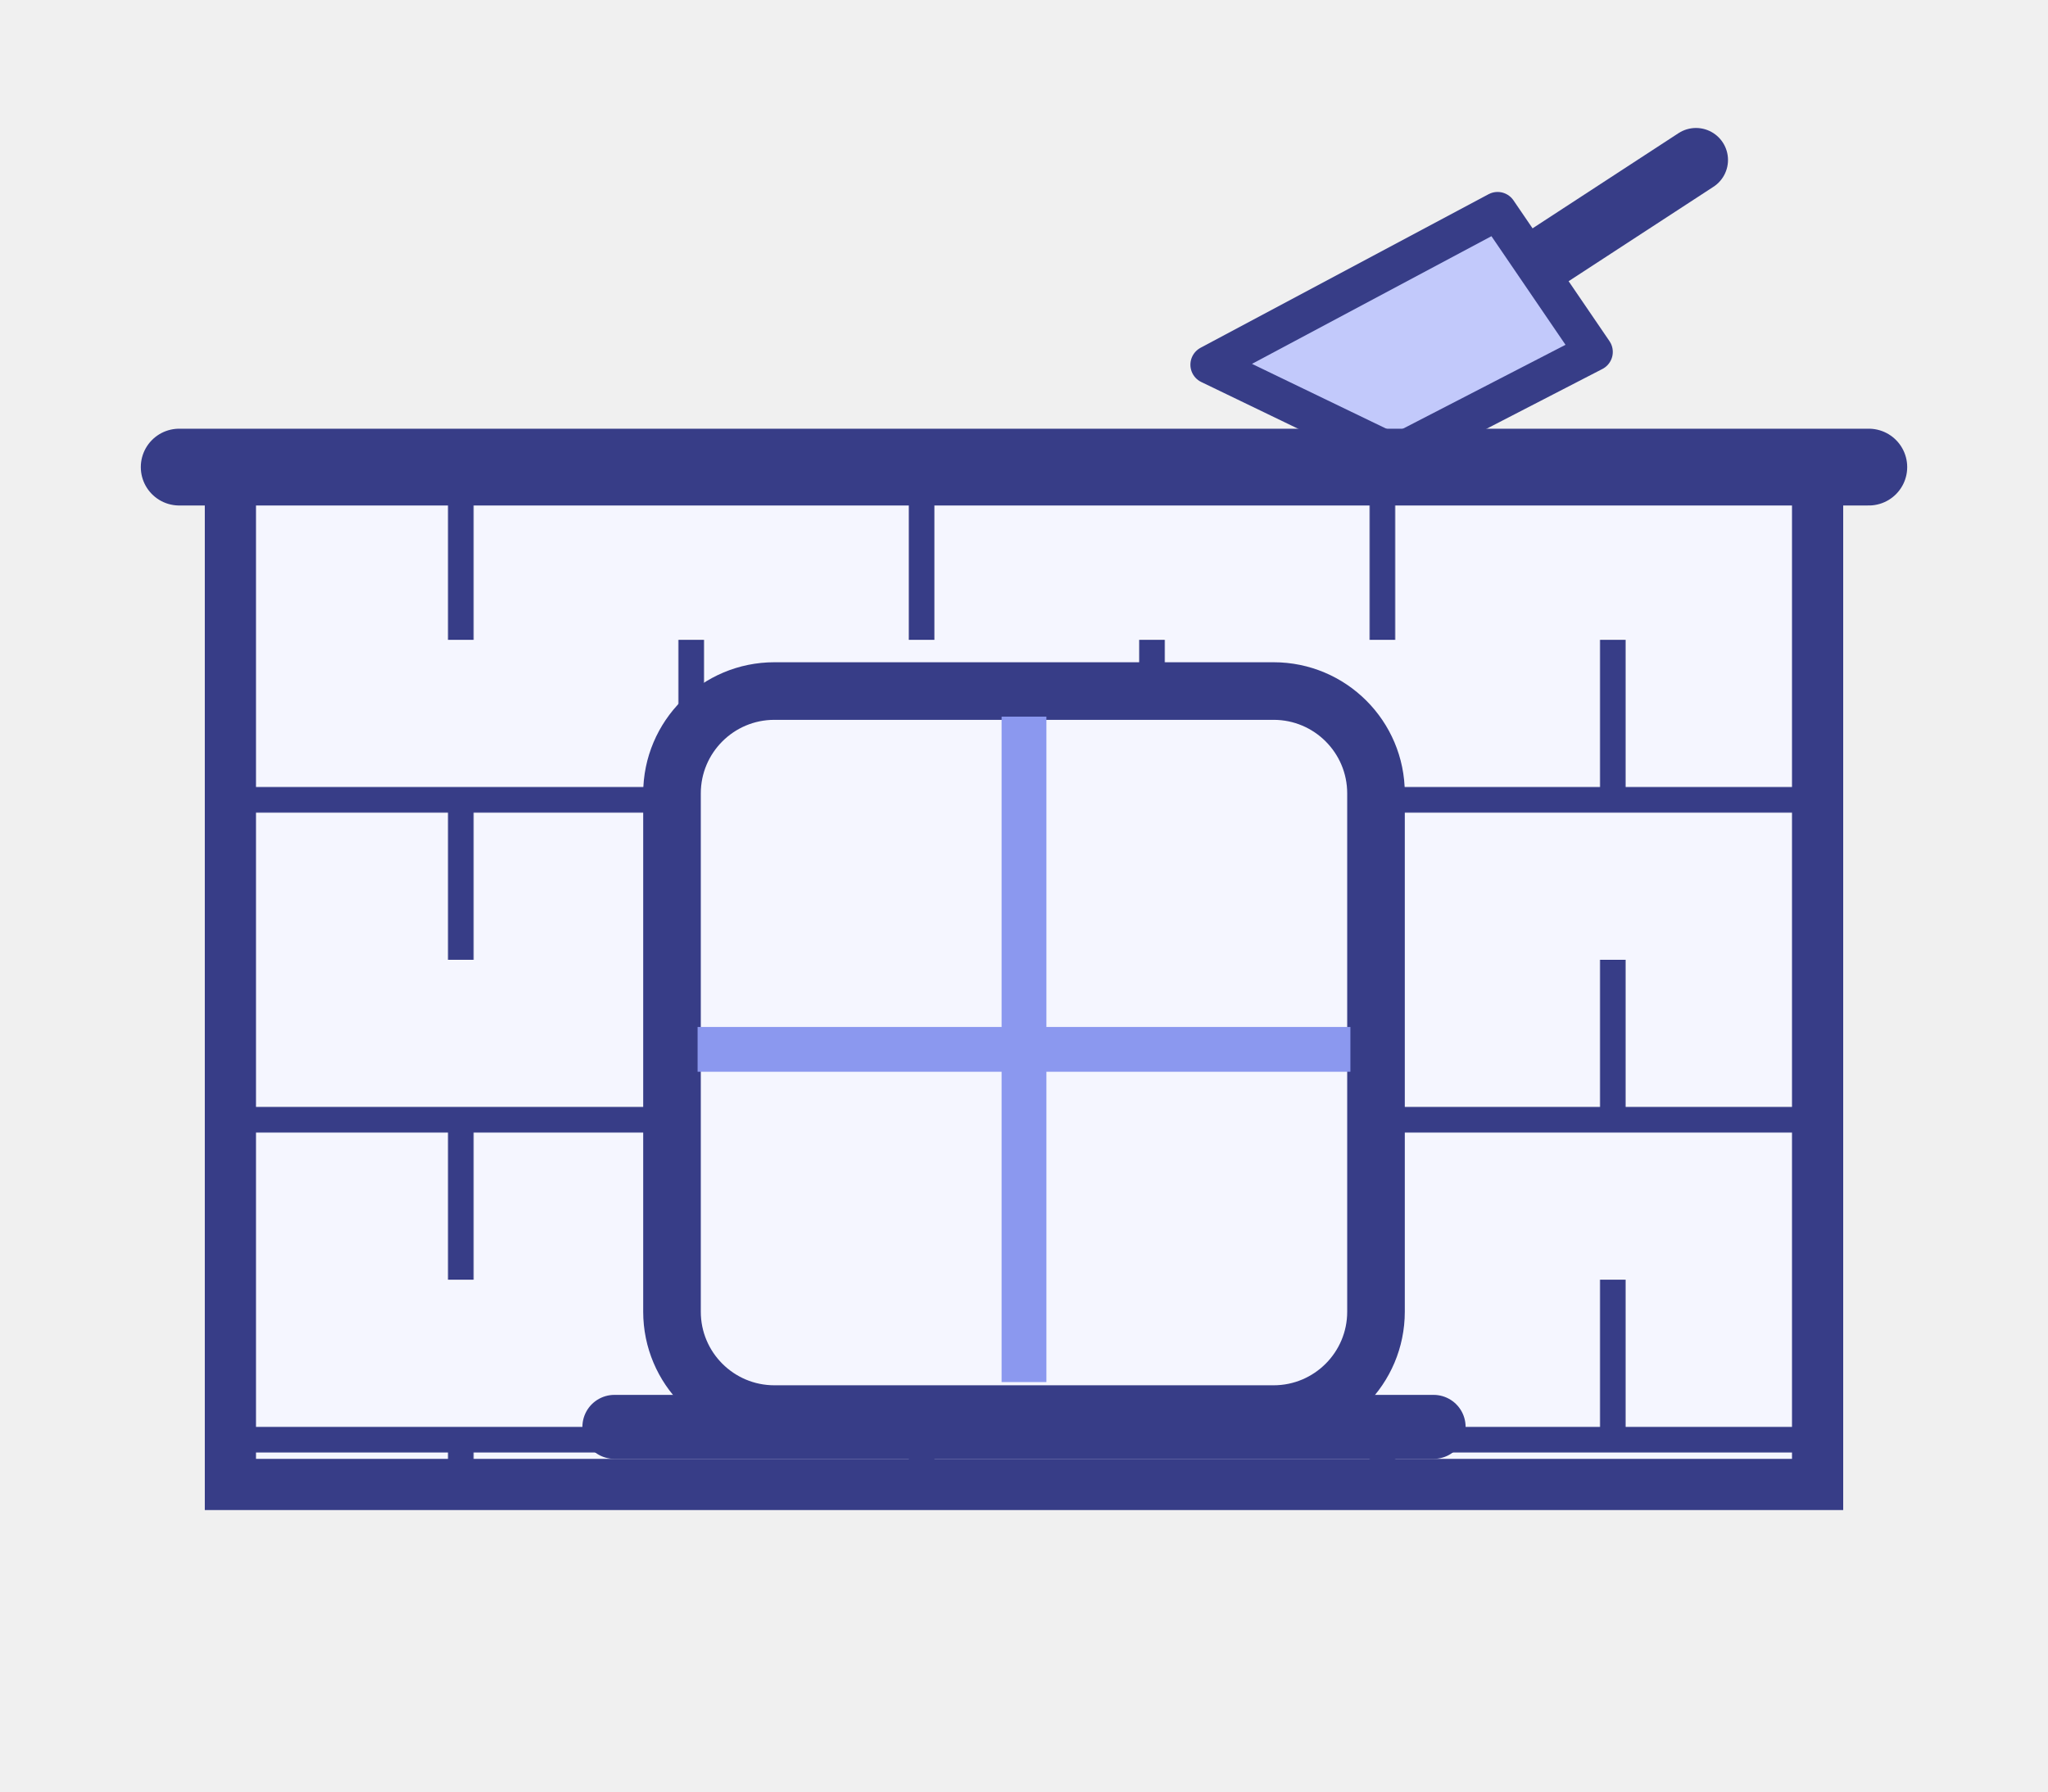
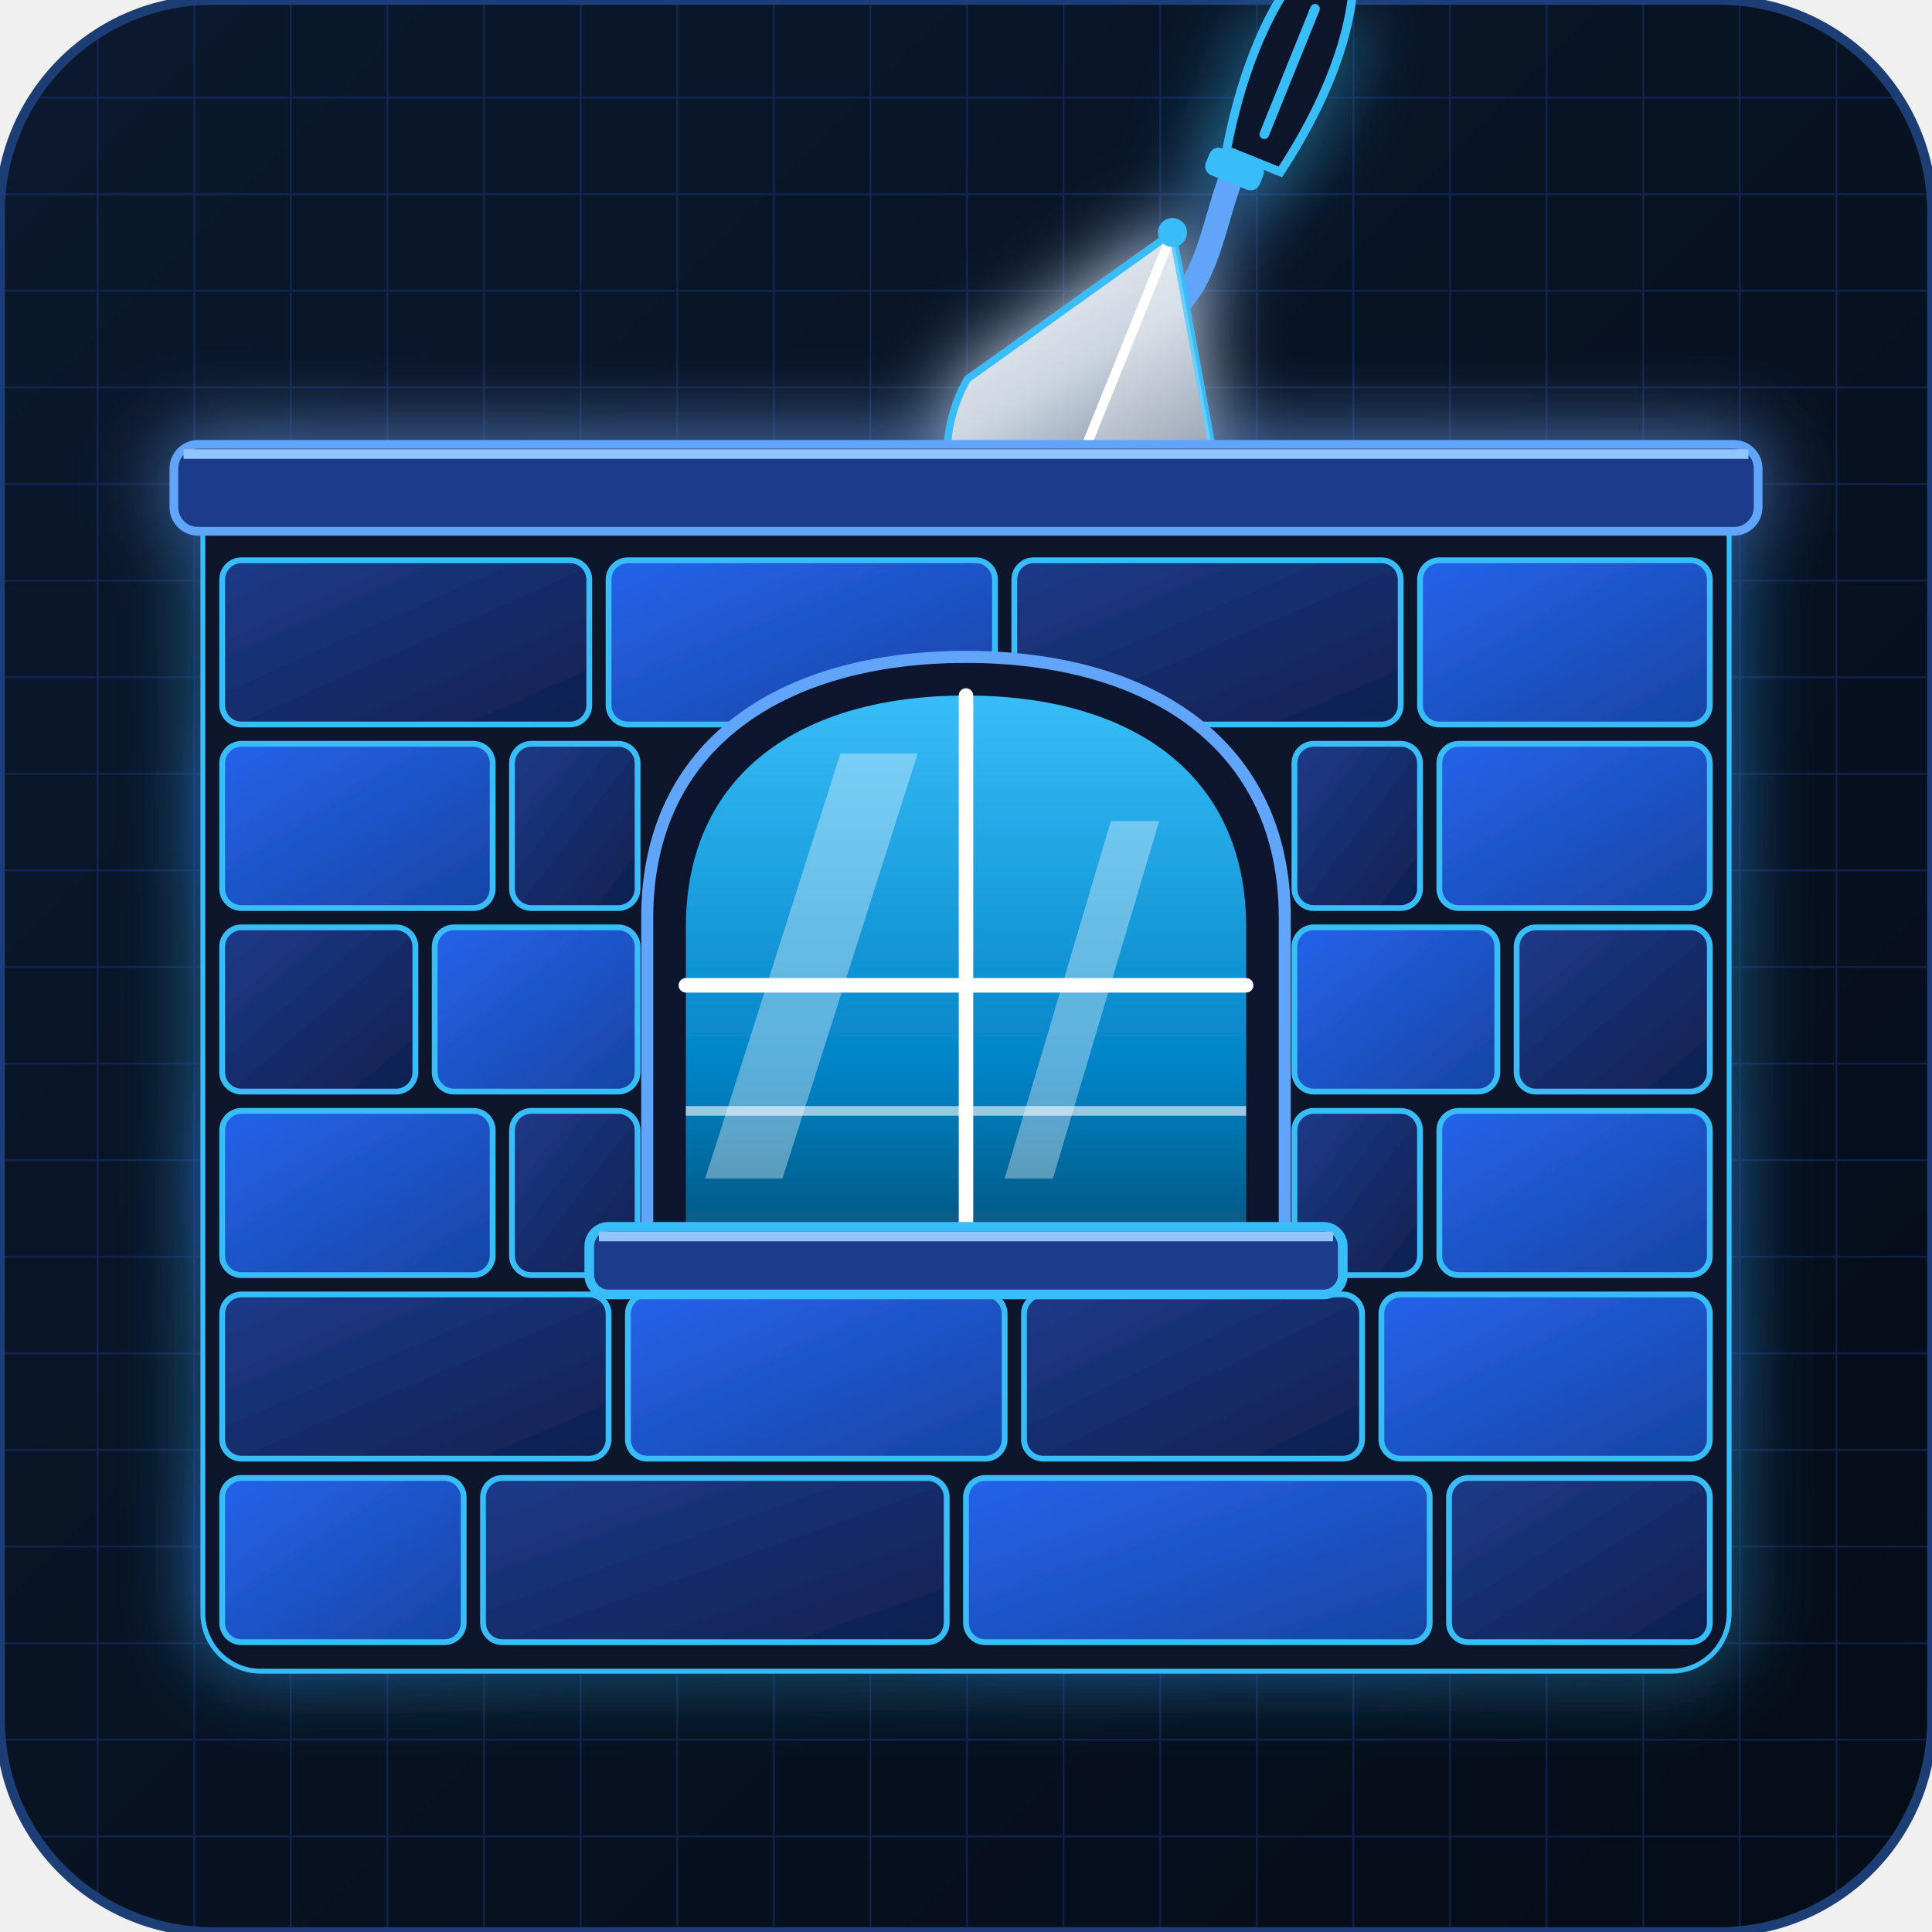
- <svg xmlns="http://www.w3.org/2000/svg" viewBox="0 0 320 280" role="img" aria-labelledby="title desc">
+ <svg xmlns="http://www.w3.org/2000/svg" viewBox="0 0 400 400" width="100%" height="100%" role="img" aria-labelledby="title-2 desc-2">
  <defs>
-     <pattern id="brick" width="72" height="50" patternUnits="userSpaceOnUse">
-       <rect width="72" height="50" fill="#f5f6ff" />
-       <path d="M0 25h72M36 0v25M0 25v25M72 25v25" fill="none" stroke="#373d87" stroke-width="4" />
+     <linearGradient id="bg2" x1="0%" y1="0%" x2="100%" y2="100%">
+       <stop offset="0%" stop-color="#0B192E" />
+       <stop offset="100%" stop-color="#050C18" />
+     </linearGradient>
+     <pattern id="draftGrid" width="20" height="20" patternUnits="userSpaceOnUse">
+       <path d="M 20 0 L 0 0 0 20" fill="none" stroke="#1E3A8A" stroke-width="0.8" opacity="0.4" />
    </pattern>
+     <linearGradient id="blueBrickA" x1="0%" y1="0%" x2="100%" y2="100%">
+       <stop offset="0%" stop-color="#1E3A8A" />
+       <stop offset="100%" stop-color="#0F204E" />
+     </linearGradient>
+     <linearGradient id="blueBrickB" x1="0%" y1="0%" x2="100%" y2="100%">
+       <stop offset="0%" stop-color="#2563EB" />
+       <stop offset="100%" stop-color="#1744A3" />
+     </linearGradient>
+     <linearGradient id="titaniumBlade" x1="0%" y1="0%" x2="100%" y2="100%">
+       <stop offset="0%" stop-color="#F8FAFC" />
+       <stop offset="40%" stop-color="#CBD5E1" />
+       <stop offset="80%" stop-color="#64748B" />
+       <stop offset="100%" stop-color="#334155" />
+     </linearGradient>
+     <linearGradient id="glowGlass" x1="0%" y1="0%" x2="0%" y2="100%">
+       <stop offset="0%" stop-color="#38BDF8" />
+       <stop offset="70%" stop-color="#0284C7" />
+       <stop offset="100%" stop-color="#075985" />
+     </linearGradient>
+     <filter id="neonGlow2" x="-20%" y="-20%" width="140%" height="140%">
+       <feGaussianBlur stdDeviation="8" result="blur" />
+       <feMerge>
+         <feMergeNode in="blur" />
+         <feMergeNode in="SourceGraphic" />
+       </feMerge>
+     </filter>
  </defs>
-   <path d="m189 57 45-24 15 22-31 16Z" fill="#c2c9fb" stroke="#373d87" stroke-width="6" stroke-linejoin="round" />
-   <path d="m242 40 23-15" stroke="#373d87" stroke-width="10" stroke-linecap="round" />
-   <path d="M36 74h248v158H36z" fill="url(#brick)" stroke="#373d87" stroke-width="8" />
-   <path d="M28 73h264" fill="none" stroke="#373d87" stroke-width="12" stroke-linecap="round" />
-   <rect x="105" y="108" width="110" height="113" rx="16" fill="#f5f6ff" stroke="#373d87" stroke-width="9" />
-   <path d="M160 112v104m-51-52h102" fill="none" stroke="#8b98ef" stroke-width="7" />
-   <path d="M96 223h128" fill="none" stroke="#373d87" stroke-width="10" stroke-linecap="round" />
+   <rect width="400" height="400" rx="44" fill="url(#bg2)" stroke="#1D3E74" stroke-width="2" />
+   <rect width="400" height="400" rx="44" fill="url(#draftGrid)" />
+   <g filter="url(#neonGlow2)">
+     <g transform="translate(242, 50) rotate(22)">
+       <path d="M0,38 C-2,26 6,18 8,6 C9,-2 7,-10 7,-18" fill="none" stroke="#60A5FA" stroke-width="5" stroke-linecap="round" />
+       <rect x="1" y="-22" width="12" height="6" rx="2" fill="#38BDF8" />
+       <path d="M4,-22 C2,-32 0,-48 4,-62 C7,-72 13,-72 16,-62 C20,-48 18,-32 16,-22 Z" fill="#0F172A" stroke="#38BDF8" stroke-width="1.8" />
+       <line x1="10" y1="-56" x2="10" y2="-28" stroke="#38BDF8" stroke-width="2" stroke-linecap="round" />
+       <path d="M0,-2 L-28,42 C-30,56 -22,74 -4,74 L4,74 C22,74 30,56 28,42 Z" fill="url(#titaniumBlade)" stroke="#38BDF8" stroke-width="1.5" />
+       <line x1="0" y1="0" x2="0" y2="72" stroke="#FFFFFF" stroke-width="2" />
+       <polygon points="0,-2 28,42 20,74 0,74" fill="#FFFFFF" opacity="0.25" />
+       <circle cx="0" cy="-2" r="3" fill="#38BDF8" />
+     </g>
+     <rect x="42" y="98" width="316" height="248" rx="12" fill="#0A162B" stroke="#38BDF8" stroke-width="1" />
+     <rect x="36" y="92" width="328" height="18" rx="5" fill="#1E3A8A" stroke="#60A5FA" stroke-width="1.8" />
+     <line x1="38" y1="94" x2="362" y2="94" stroke="#93C5FD" stroke-width="2" />
+     <rect x="46" y="116" width="76" height="34" rx="4" fill="url(#blueBrickA)" stroke="#38BDF8" stroke-width="1.2" />
+     <rect x="126" y="116" width="80" height="34" rx="4" fill="url(#blueBrickB)" stroke="#38BDF8" stroke-width="1.2" />
+     <rect x="210" y="116" width="80" height="34" rx="4" fill="url(#blueBrickA)" stroke="#38BDF8" stroke-width="1.2" />
+     <rect x="294" y="116" width="60" height="34" rx="4" fill="url(#blueBrickB)" stroke="#38BDF8" stroke-width="1.2" />
+     <rect x="46" y="154" width="56" height="34" rx="4" fill="url(#blueBrickB)" stroke="#38BDF8" stroke-width="1.2" />
+     <rect x="106" y="154" width="26" height="34" rx="4" fill="url(#blueBrickA)" stroke="#38BDF8" stroke-width="1.2" />
+     <rect x="268" y="154" width="26" height="34" rx="4" fill="url(#blueBrickA)" stroke="#38BDF8" stroke-width="1.2" />
+     <rect x="298" y="154" width="56" height="34" rx="4" fill="url(#blueBrickB)" stroke="#38BDF8" stroke-width="1.2" />
+     <rect x="46" y="192" width="40" height="34" rx="4" fill="url(#blueBrickA)" stroke="#38BDF8" stroke-width="1.2" />
+     <rect x="90" y="192" width="42" height="34" rx="4" fill="url(#blueBrickB)" stroke="#38BDF8" stroke-width="1.2" />
+     <rect x="268" y="192" width="42" height="34" rx="4" fill="url(#blueBrickB)" stroke="#38BDF8" stroke-width="1.2" />
+     <rect x="314" y="192" width="40" height="34" rx="4" fill="url(#blueBrickA)" stroke="#38BDF8" stroke-width="1.2" />
+     <rect x="46" y="230" width="56" height="34" rx="4" fill="url(#blueBrickB)" stroke="#38BDF8" stroke-width="1.2" />
+     <rect x="106" y="230" width="26" height="34" rx="4" fill="url(#blueBrickA)" stroke="#38BDF8" stroke-width="1.2" />
+     <rect x="268" y="230" width="26" height="34" rx="4" fill="url(#blueBrickA)" stroke="#38BDF8" stroke-width="1.2" />
+     <rect x="298" y="230" width="56" height="34" rx="4" fill="url(#blueBrickB)" stroke="#38BDF8" stroke-width="1.2" />
+     <rect x="46" y="268" width="80" height="34" rx="4" fill="url(#blueBrickA)" stroke="#38BDF8" stroke-width="1.2" />
+     <rect x="130" y="268" width="78" height="34" rx="4" fill="url(#blueBrickB)" stroke="#38BDF8" stroke-width="1.2" />
+     <rect x="212" y="268" width="70" height="34" rx="4" fill="url(#blueBrickA)" stroke="#38BDF8" stroke-width="1.2" />
+     <rect x="286" y="268" width="68" height="34" rx="4" fill="url(#blueBrickB)" stroke="#38BDF8" stroke-width="1.2" />
+     <rect x="46" y="306" width="50" height="34" rx="4" fill="url(#blueBrickB)" stroke="#38BDF8" stroke-width="1.2" />
+     <rect x="100" y="306" width="96" height="34" rx="4" fill="url(#blueBrickA)" stroke="#38BDF8" stroke-width="1.2" />
+     <rect x="200" y="306" width="96" height="34" rx="4" fill="url(#blueBrickB)" stroke="#38BDF8" stroke-width="1.2" />
+     <rect x="300" y="306" width="54" height="34" rx="4" fill="url(#blueBrickA)" stroke="#38BDF8" stroke-width="1.2" />
+     <path d="M134,256 L134,190 C134,154 162,136 200,136 C238,136 266,154 266,190 L266,256 Z" fill="#0B192E" stroke="#60A5FA" stroke-width="2.5" />
+     <path d="M142,254 L142,192 C142,160 166,144 200,144 C234,144 258,160 258,192 L258,254 Z" fill="url(#glowGlass)" />
+     <line x1="200" y1="144" x2="200" y2="254" stroke="#FFFFFF" stroke-width="3" stroke-linecap="round" />
+     <line x1="142" y1="204" x2="258" y2="204" stroke="#FFFFFF" stroke-width="3" stroke-linecap="round" />
+     <line x1="142" y1="230" x2="258" y2="230" stroke="#FFFFFF" stroke-width="2" opacity="0.6" />
+     <polygon points="146,244 174,156 190,156 162,244" fill="#FFFFFF" opacity="0.35" />
+     <polygon points="208,244 230,170 240,170 218,244" fill="#FFFFFF" opacity="0.35" />
+     <rect x="122" y="254" width="156" height="14" rx="4" fill="#1E3A8A" stroke="#38BDF8" stroke-width="2" />
+     <line x1="124" y1="256" x2="276" y2="256" stroke="#93C5FD" stroke-width="2" />
+   </g>
</svg>
